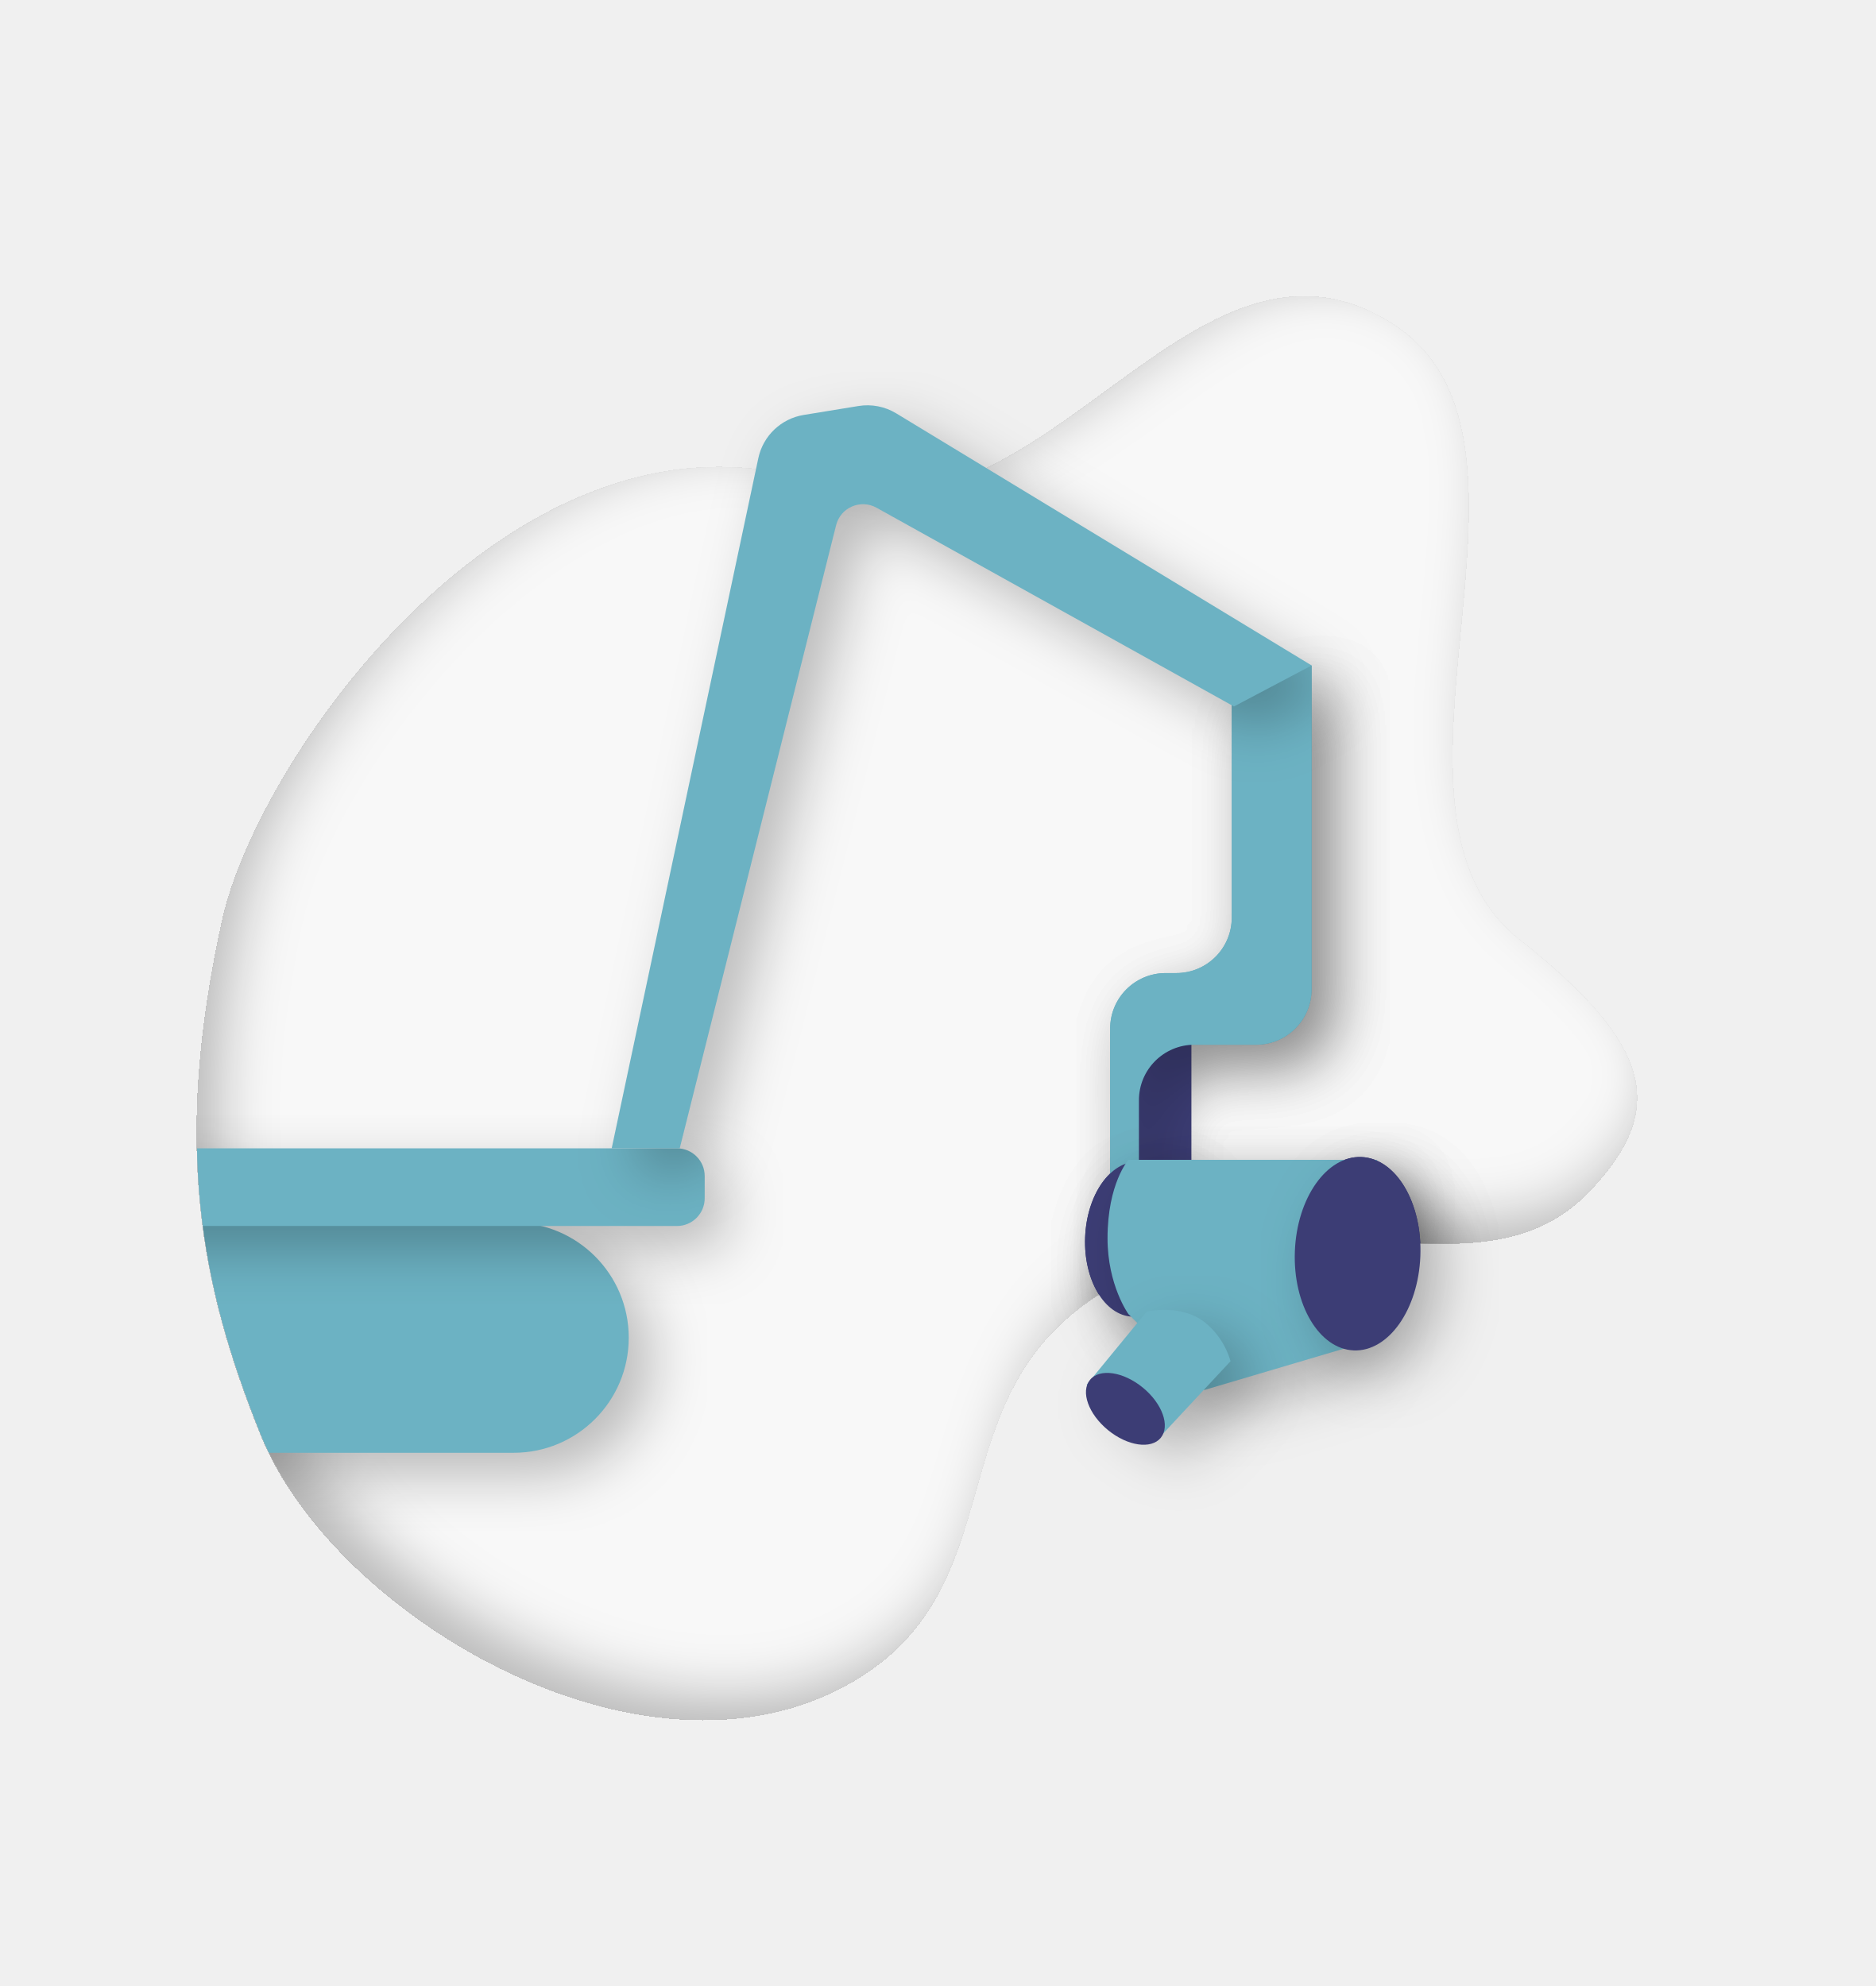
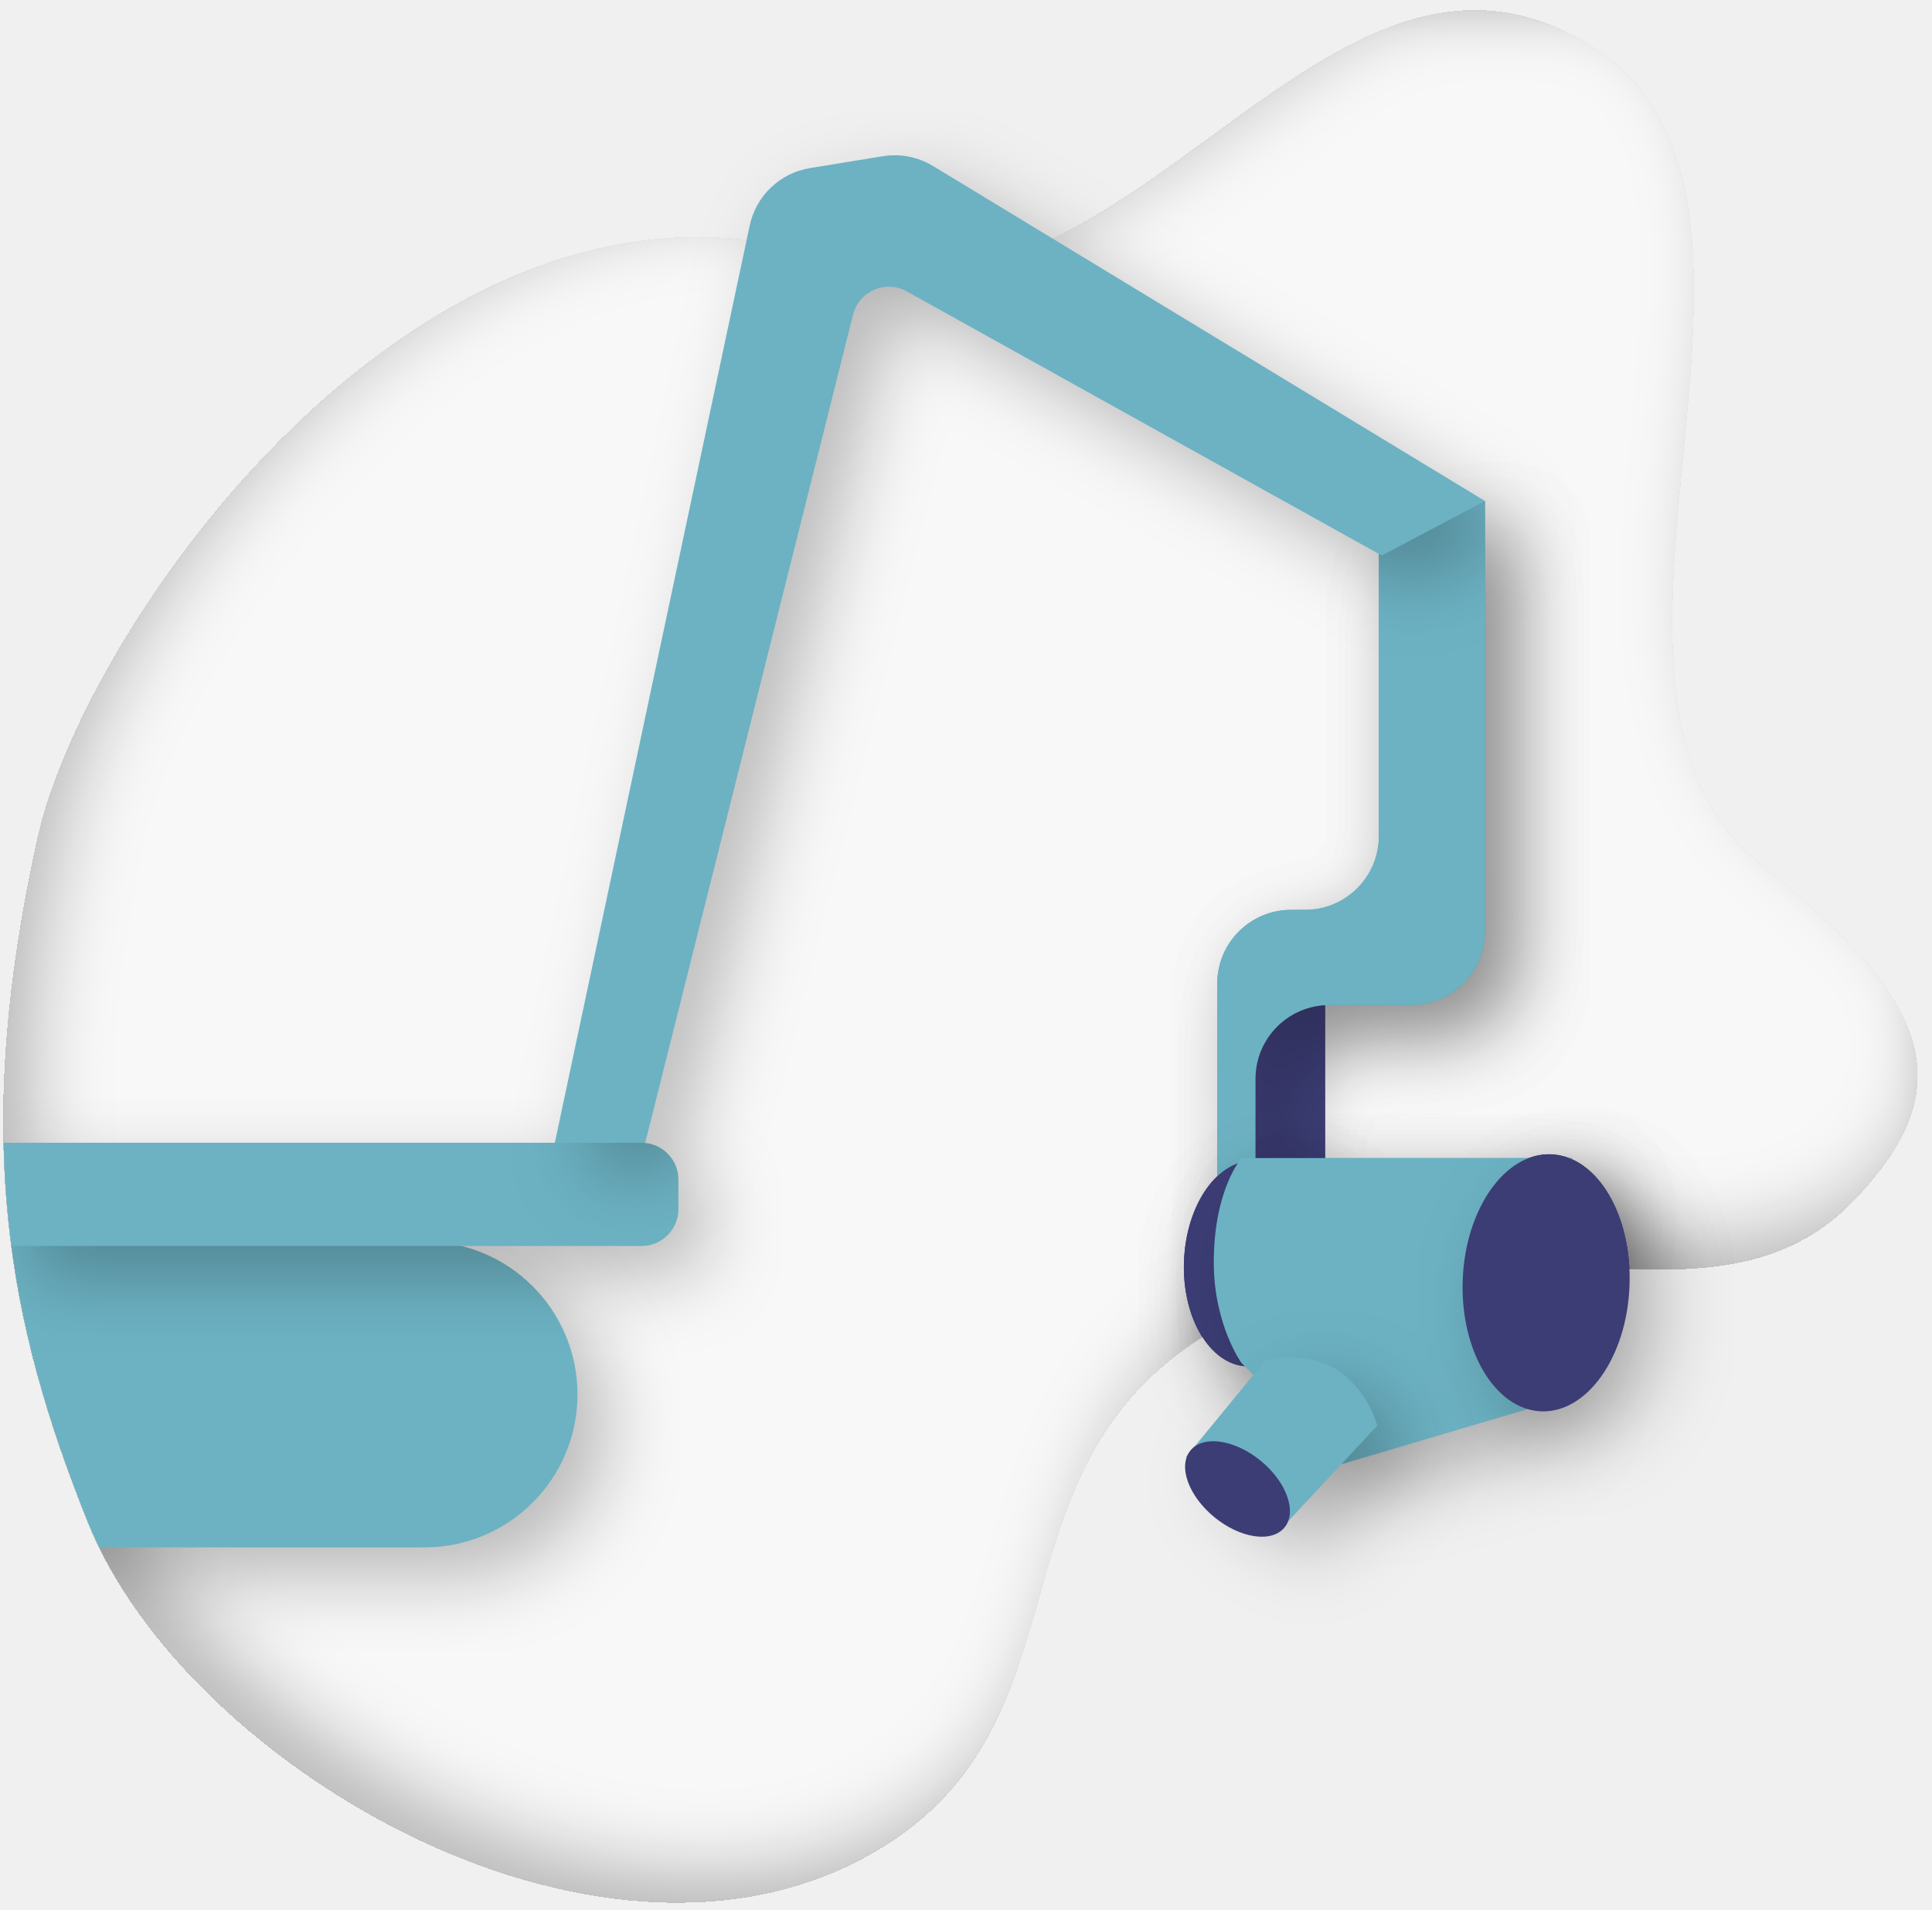
- <svg xmlns="http://www.w3.org/2000/svg" width="338" height="358" viewBox="0 0 338 358" fill="none">
-   <g filter="url(#filter0_i)">
-     <path d="M273.84 169.406C243.802 145.676 283.342 79.448 251.176 58.545C214.985 35.027 188.233 100.809 148.223 87.294C94.344 69.095 46.753 135.628 40.078 165.889C31.118 206.515 36.209 231.693 46.898 258.386C60.27 291.779 118.153 325.879 155.307 302.098C183.681 283.936 168.01 249.457 201.069 231.568C236.139 212.592 266.832 235.661 286.718 214.438C300.325 199.915 297.951 188.454 273.84 169.406Z" fill="#F8F8F8" />
-   </g>
-   <mask id="mask0" mask-type="alpha" maskUnits="userSpaceOnUse" x="35" y="53" width="261" height="258">
-     <path d="M273.84 169.407C243.802 145.676 283.342 79.448 251.176 58.545C214.985 35.027 188.233 100.809 148.223 87.294C94.344 69.095 46.753 135.628 40.078 165.89C31.118 206.515 36.209 231.693 46.898 258.386C60.27 291.779 118.153 325.879 155.307 302.098C183.681 283.936 168.01 249.457 201.069 231.568C236.139 212.592 266.832 235.661 286.718 214.438C300.325 199.915 297.951 188.454 273.84 169.407Z" fill="#EDF0F8" />
-   </mask>
-   <g mask="url(#mask0)">
-     <path d="M214.69 210.015V187.382L202.43 185.496V210.015H214.69Z" fill="#3C3D75" />
-     <g filter="url(#filter1_d)">
-       <path d="M236.379 178.325V119.954L221.991 125.381V165.408C221.991 170.931 217.514 175.408 211.991 175.408H210.072C204.55 175.408 200.072 179.885 200.072 185.408V234.062L205.259 238.306V198.325C205.259 192.802 209.736 188.325 215.259 188.325H226.379C231.902 188.325 236.379 183.848 236.379 178.325Z" fill="#6CB2C3" />
+ <svg xmlns="http://www.w3.org/2000/svg" width="262" height="259" viewBox="0 0 262 259" fill="none">
+   <g clip-path="url(#clip0)">
+     <g filter="url(#filter0_i)">
+       <path d="M238.841 117.406C208.802 93.676 248.342 27.448 216.177 6.545C179.986 -16.973 153.233 48.809 113.224 35.294C59.344 17.095 11.753 83.628 5.079 113.889C-3.882 154.515 1.209 179.693 11.898 206.386C25.27 239.779 83.154 273.879 120.307 250.098C148.681 231.936 133.01 197.457 166.07 179.568C201.14 160.592 231.833 183.661 251.718 162.438C265.326 147.915 262.952 136.454 238.841 117.406Z" fill="#F8F8F8" />
    </g>
-     <g filter="url(#filter2_d)">
-       <ellipse rx="9.063" ry="13.97" transform="matrix(-0.999245 -0.0388389 -0.0388389 0.999245 204.619 223.382)" fill="#3C3D75" />
+     <mask id="mask0" mask-type="alpha" maskUnits="userSpaceOnUse" x="0" y="1" width="261" height="258">
+       <path d="M238.841 117.407C208.802 93.676 248.342 27.448 216.177 6.545C179.986 -16.973 153.233 48.809 113.224 35.294C59.344 17.095 11.753 83.628 5.079 113.89C-3.882 154.515 1.209 179.693 11.898 206.386C25.27 239.779 83.154 273.879 120.307 250.098C148.681 231.936 133.01 197.457 166.07 179.568C201.14 160.592 231.833 183.661 251.718 162.438C265.326 147.915 262.952 136.454 238.841 117.407Z" fill="#EDF0F8" />
+     </mask>
+     <g mask="url(#mask0)">
+       <path d="M179.691 158.015V135.382L167.431 133.496V158.015H179.691Z" fill="#3C3D75" />
+       <g filter="url(#filter1_d)">
+         <path d="M201.38 126.325V67.954L186.992 73.382V113.408C186.992 118.931 182.514 123.408 176.992 123.408H175.073C169.55 123.408 165.073 127.885 165.073 133.408V182.062L170.26 186.306V146.325C170.26 140.802 174.737 136.325 180.26 136.325H191.38C196.903 136.325 201.38 131.848 201.38 126.325Z" fill="#6CB2C3" />
+       </g>
+       <g filter="url(#filter2_d)">
+         <ellipse rx="9.063" ry="13.97" transform="matrix(-0.999245 -0.0388389 -0.0388389 0.999245 169.62 171.382)" fill="#3C3D75" />
+       </g>
+       <g filter="url(#filter3_d)">
+         <path d="M207.51 191.02L213.168 157.071H168.374C168.374 157.071 164.602 161.315 164.602 171.217C164.602 179.704 168.374 184.891 168.374 184.891L182.048 198.565L207.51 191.02Z" fill="#6CB2C3" />
+       </g>
+       <g filter="url(#filter4_d)">
+         <path d="M78.313 189.135C78.313 177.677 69.025 168.388 57.566 168.388H-27.022C-29.784 168.388 -32.022 170.627 -32.022 173.388V204.882C-32.022 207.643 -29.784 209.882 -27.022 209.882H57.566C69.025 209.882 78.313 200.593 78.313 189.135Z" fill="#6CB2C3" />
+       </g>
+       <g filter="url(#filter5_d)">
+         <rect width="114" height="14" rx="5" transform="matrix(-1 0 0 1 92.0003 155)" fill="#6CB2C3" />
+       </g>
+       <g filter="url(#filter6_d)">
+         <path d="M174.032 207.052L186.763 193.378C186.763 193.378 185.813 189.234 182.048 186.305C177.804 183.005 171.675 184.419 171.675 184.419L160.83 197.622L174.032 207.052Z" fill="#6CB2C3" />
+       </g>
+       <ellipse rx="4.95" ry="8.242" transform="matrix(-0.633564 0.773691 0.773691 0.633564 167.819 201.958)" fill="#3C3D75" />
+       <g filter="url(#filter7_d)">
+         <ellipse rx="11.316" ry="17.443" transform="matrix(-0.999245 -0.0388389 -0.0388389 0.999245 209.67 173.997)" fill="#3C3D75" />
+       </g>
    </g>
-     <g filter="url(#filter3_d)">
-       <path d="M242.509 243.02L248.167 209.071H203.373C203.373 209.071 199.601 213.315 199.601 223.217C199.601 231.704 203.373 236.891 203.373 236.891L217.047 250.565L242.509 243.02Z" fill="#6CB2C3" />
+     <path d="M179.691 158.015V135.382L167.431 133.496V158.015H179.691Z" fill="#3C3D75" />
+     <g filter="url(#filter8_d)">
+       <path d="M201.38 126.325V67.955L186.992 73.382V113.408C186.992 118.931 182.515 123.408 176.992 123.408H175.073C169.55 123.408 165.073 127.885 165.073 133.408V182.062L170.26 186.306V146.325C170.26 140.802 174.737 136.325 180.26 136.325H191.38C196.903 136.325 201.38 131.848 201.38 126.325Z" fill="#6CB2C3" />
    </g>
-     <g filter="url(#filter4_d)">
-       <path d="M113.313 241.135C113.313 229.677 104.024 220.388 92.566 220.388H7.977C5.216 220.388 2.977 222.627 2.977 225.388V256.882C2.977 259.643 5.216 261.882 7.977 261.882H92.566C104.024 261.882 113.313 252.593 113.313 241.135Z" fill="#6CB2C3" />
+     <g filter="url(#filter9_d)">
+       <ellipse rx="9.063" ry="13.97" transform="matrix(-0.999245 -0.0388389 -0.0388389 0.999245 169.62 171.383)" fill="#3C3D75" />
    </g>
-     <g filter="url(#filter5_d)">
-       <rect width="114" height="14" rx="5" transform="matrix(-1 0 0 1 127 207)" fill="#6CB2C3" />
+     <g filter="url(#filter10_d)">
+       <path d="M207.51 191.021L213.168 157.071H168.374C168.374 157.071 164.602 161.315 164.602 171.217C164.602 179.704 168.374 184.891 168.374 184.891L182.048 198.565L207.51 191.021Z" fill="#6CB2C3" />
    </g>
-     <g filter="url(#filter6_d)">
-       <path d="M209.031 259.052L221.762 245.378C221.762 245.378 220.812 241.234 217.047 238.305C212.804 235.005 206.674 236.419 206.674 236.419L195.829 249.622L209.031 259.052Z" fill="#6CB2C3" />
+     <g filter="url(#filter11_d)">
+       <path d="M187.386 75.351L201.38 67.954L126.518 22.512C124.483 21.276 122.073 20.808 119.723 21.19L109.842 22.799C105.771 23.462 102.524 26.556 101.667 30.591L75.241 155H87.5L115.684 42.674C116.484 39.485 120.091 37.923 122.964 39.521L187.386 75.351Z" fill="#6CB2C3" />
    </g>
-     <ellipse rx="4.95" ry="8.242" transform="matrix(-0.633564 0.773691 0.773691 0.633564 202.819 253.958)" fill="#3C3D75" />
-     <g filter="url(#filter7_d)">
-       <ellipse rx="11.316" ry="17.443" transform="matrix(-0.999245 -0.0388389 -0.0388389 0.999245 244.67 225.997)" fill="#3C3D75" />
+     <g filter="url(#filter12_d)">
+       <path d="M174.032 207.053L186.763 193.379C186.763 193.379 185.813 189.234 182.048 186.306C177.804 183.005 171.675 184.42 171.675 184.42L160.83 197.622L174.032 207.053Z" fill="#6CB2C3" />
+     </g>
+     <ellipse rx="4.95" ry="8.242" transform="matrix(-0.633564 0.773691 0.773691 0.633564 167.82 201.958)" fill="#3C3D75" />
+     <g filter="url(#filter13_d)">
+       <ellipse rx="11.316" ry="17.443" transform="matrix(-0.999245 -0.0388389 -0.0388389 0.999245 209.67 173.997)" fill="#3C3D75" />
    </g>
  </g>
-   <path d="M214.69 210.015V187.382L202.431 185.496V210.015H214.69Z" fill="#3C3D75" />
-   <g filter="url(#filter8_d)">
-     <path d="M236.38 178.325V119.955L221.991 125.382V165.408C221.991 170.931 217.514 175.408 211.991 175.408H210.073C204.55 175.408 200.073 179.885 200.073 185.408V234.062L205.259 238.306V198.325C205.259 192.802 209.737 188.325 215.259 188.325H226.38C231.902 188.325 236.38 183.848 236.38 178.325Z" fill="#6CB2C3" />
-   </g>
-   <g filter="url(#filter9_d)">
-     <ellipse rx="9.063" ry="13.97" transform="matrix(-0.999245 -0.0388389 -0.0388389 0.999245 204.619 223.383)" fill="#3C3D75" />
-   </g>
-   <g filter="url(#filter10_d)">
-     <path d="M242.509 243.021L248.168 209.071H203.373C203.373 209.071 199.601 213.315 199.601 223.217C199.601 231.704 203.373 236.891 203.373 236.891L217.047 250.565L242.509 243.021Z" fill="#6CB2C3" />
-   </g>
-   <g filter="url(#filter11_d)">
-     <path d="M222.385 127.351L236.38 119.954L161.518 74.512C159.482 73.276 157.072 72.808 154.722 73.19L144.842 74.799C140.77 75.462 137.524 78.556 136.667 82.591L110.24 207H122.5L150.684 94.674C151.484 91.485 155.091 89.923 157.964 91.521L222.385 127.351Z" fill="#6CB2C3" />
-   </g>
-   <g filter="url(#filter12_d)">
-     <path d="M209.032 259.053L221.763 245.379C221.763 245.379 220.813 241.234 217.048 238.306C212.804 235.005 206.674 236.42 206.674 236.42L195.829 249.622L209.032 259.053Z" fill="#6CB2C3" />
-   </g>
-   <ellipse rx="4.95" ry="8.242" transform="matrix(-0.633564 0.773691 0.773691 0.633564 202.819 253.958)" fill="#3C3D75" />
-   <g filter="url(#filter13_d)">
-     <ellipse rx="11.316" ry="17.443" transform="matrix(-0.999245 -0.0388389 -0.0388389 0.999245 244.67 225.997)" fill="#3C3D75" />
-   </g>
  <defs>
-     <filter id="filter0_i" x="35.469" y="49.417" width="263.538" height="260.617" filterUnits="userSpaceOnUse" color-interpolation-filters="sRGB">
+     <filter id="filter0_i" x="0.47" y="-2.583" width="263.538" height="260.617" filterUnits="userSpaceOnUse" color-interpolation-filters="sRGB">
      <feFlood flood-opacity="0" result="BackgroundImageFix" />
      <feBlend mode="normal" in="SourceGraphic" in2="BackgroundImageFix" result="shape" />
      <feColorMatrix in="SourceAlpha" type="matrix" values="0 0 0 0 0 0 0 0 0 0 0 0 0 0 0 0 0 0 127 0" result="hardAlpha" />
      <feOffset dx="4" dy="-4" />
      <feGaussianBlur stdDeviation="5" />
      <feComposite in2="hardAlpha" operator="arithmetic" k2="-1" k3="1" />
      <feColorMatrix type="matrix" values="0 0 0 0 0 0 0 0 0 0 0 0 0 0 0 0 0 0 0.25 0" />
      <feBlend mode="normal" in2="shape" result="effect1_innerShadow" />
    </filter>
-     <filter id="filter1_d" x="194.073" y="113.954" width="56.307" height="138.351" filterUnits="userSpaceOnUse" color-interpolation-filters="sRGB">
+     <filter id="filter1_d" x="159.073" y="61.955" width="56.307" height="138.351" filterUnits="userSpaceOnUse" color-interpolation-filters="sRGB">
      <feFlood flood-opacity="0" result="BackgroundImageFix" />
      <feColorMatrix in="SourceAlpha" type="matrix" values="0 0 0 0 0 0 0 0 0 0 0 0 0 0 0 0 0 0 127 0" />
      <feOffset dx="4" dy="4" />
      <feGaussianBlur stdDeviation="5" />
      <feColorMatrix type="matrix" values="0 0 0 0 0 0 0 0 0 0 0 0 0 0 0 0 0 0 0.25 0" />
      <feBlend mode="normal" in2="BackgroundImageFix" result="effect1_dropShadow" />
      <feBlend mode="normal" in="SourceGraphic" in2="effect1_dropShadow" result="shape" />
    </filter>
-     <filter id="filter2_d" x="189.546" y="203.418" width="38.146" height="47.929" filterUnits="userSpaceOnUse" color-interpolation-filters="sRGB">
+     <filter id="filter2_d" x="154.547" y="151.418" width="38.146" height="47.929" filterUnits="userSpaceOnUse" color-interpolation-filters="sRGB">
      <feFlood flood-opacity="0" result="BackgroundImageFix" />
      <feColorMatrix in="SourceAlpha" type="matrix" values="0 0 0 0 0 0 0 0 0 0 0 0 0 0 0 0 0 0 127 0" />
      <feOffset dx="4" dy="4" />
      <feGaussianBlur stdDeviation="5" />
      <feColorMatrix type="matrix" values="0 0 0 0 0 0 0 0 0 0 0 0 0 0 0 0 0 0 0.25 0" />
      <feBlend mode="normal" in2="BackgroundImageFix" result="effect1_dropShadow" />
      <feBlend mode="normal" in="SourceGraphic" in2="effect1_dropShadow" result="shape" />
    </filter>
-     <filter id="filter3_d" x="193.601" y="203.071" width="68.566" height="61.494" filterUnits="userSpaceOnUse" color-interpolation-filters="sRGB">
+     <filter id="filter3_d" x="158.602" y="151.071" width="68.566" height="61.494" filterUnits="userSpaceOnUse" color-interpolation-filters="sRGB">
      <feFlood flood-opacity="0" result="BackgroundImageFix" />
      <feColorMatrix in="SourceAlpha" type="matrix" values="0 0 0 0 0 0 0 0 0 0 0 0 0 0 0 0 0 0 127 0" />
      <feOffset dx="4" dy="4" />
      <feGaussianBlur stdDeviation="5" />
      <feColorMatrix type="matrix" values="0 0 0 0 0 0 0 0 0 0 0 0 0 0 0 0 0 0 0.25 0" />
      <feBlend mode="normal" in2="BackgroundImageFix" result="effect1_dropShadow" />
      <feBlend mode="normal" in="SourceGraphic" in2="effect1_dropShadow" result="shape" />
    </filter>
-     <filter id="filter4_d" x="-3.023" y="214.388" width="130.335" height="61.494" filterUnits="userSpaceOnUse" color-interpolation-filters="sRGB">
+     <filter id="filter4_d" x="-38.022" y="162.388" width="130.335" height="61.494" filterUnits="userSpaceOnUse" color-interpolation-filters="sRGB">
      <feFlood flood-opacity="0" result="BackgroundImageFix" />
      <feColorMatrix in="SourceAlpha" type="matrix" values="0 0 0 0 0 0 0 0 0 0 0 0 0 0 0 0 0 0 127 0" />
      <feOffset dx="4" dy="4" />
      <feGaussianBlur stdDeviation="5" />
      <feColorMatrix type="matrix" values="0 0 0 0 0 0 0 0 0 0 0 0 0 0 0 0 0 0 0.25 0" />
      <feBlend mode="normal" in2="BackgroundImageFix" result="effect1_dropShadow" />
      <feBlend mode="normal" in="SourceGraphic" in2="effect1_dropShadow" result="shape" />
    </filter>
-     <filter id="filter5_d" x="7" y="201" width="134" height="34" filterUnits="userSpaceOnUse" color-interpolation-filters="sRGB">
+     <filter id="filter5_d" x="-28" y="149" width="134" height="34" filterUnits="userSpaceOnUse" color-interpolation-filters="sRGB">
      <feFlood flood-opacity="0" result="BackgroundImageFix" />
      <feColorMatrix in="SourceAlpha" type="matrix" values="0 0 0 0 0 0 0 0 0 0 0 0 0 0 0 0 0 0 127 0" />
      <feOffset dx="4" dy="4" />
      <feGaussianBlur stdDeviation="5" />
      <feColorMatrix type="matrix" values="0 0 0 0 0 0 0 0 0 0 0 0 0 0 0 0 0 0 0.25 0" />
      <feBlend mode="normal" in2="BackgroundImageFix" result="effect1_dropShadow" />
      <feBlend mode="normal" in="SourceGraphic" in2="effect1_dropShadow" result="shape" />
    </filter>
-     <filter id="filter6_d" x="189.829" y="230.118" width="45.934" height="42.934" filterUnits="userSpaceOnUse" color-interpolation-filters="sRGB">
+     <filter id="filter6_d" x="154.83" y="178.118" width="45.934" height="42.934" filterUnits="userSpaceOnUse" color-interpolation-filters="sRGB">
      <feFlood flood-opacity="0" result="BackgroundImageFix" />
      <feColorMatrix in="SourceAlpha" type="matrix" values="0 0 0 0 0 0 0 0 0 0 0 0 0 0 0 0 0 0 127 0" />
      <feOffset dx="4" dy="4" />
      <feGaussianBlur stdDeviation="5" />
      <feColorMatrix type="matrix" values="0 0 0 0 0 0 0 0 0 0 0 0 0 0 0 0 0 0 0.25 0" />
      <feBlend mode="normal" in2="BackgroundImageFix" result="effect1_dropShadow" />
      <feBlend mode="normal" in="SourceGraphic" in2="effect1_dropShadow" result="shape" />
    </filter>
-     <filter id="filter7_d" x="227.341" y="202.561" width="42.657" height="54.871" filterUnits="userSpaceOnUse" color-interpolation-filters="sRGB">
+     <filter id="filter7_d" x="192.342" y="150.561" width="42.657" height="54.871" filterUnits="userSpaceOnUse" color-interpolation-filters="sRGB">
      <feFlood flood-opacity="0" result="BackgroundImageFix" />
      <feColorMatrix in="SourceAlpha" type="matrix" values="0 0 0 0 0 0 0 0 0 0 0 0 0 0 0 0 0 0 127 0" />
      <feOffset dx="4" dy="4" />
      <feGaussianBlur stdDeviation="5" />
      <feColorMatrix type="matrix" values="0 0 0 0 0 0 0 0 0 0 0 0 0 0 0 0 0 0 0.25 0" />
      <feBlend mode="normal" in2="BackgroundImageFix" result="effect1_dropShadow" />
      <feBlend mode="normal" in="SourceGraphic" in2="effect1_dropShadow" result="shape" />
    </filter>
-     <filter id="filter8_d" x="194.073" y="113.955" width="56.307" height="138.351" filterUnits="userSpaceOnUse" color-interpolation-filters="sRGB">
+     <filter id="filter8_d" x="159.073" y="61.955" width="56.307" height="138.351" filterUnits="userSpaceOnUse" color-interpolation-filters="sRGB">
      <feFlood flood-opacity="0" result="BackgroundImageFix" />
      <feColorMatrix in="SourceAlpha" type="matrix" values="0 0 0 0 0 0 0 0 0 0 0 0 0 0 0 0 0 0 127 0" />
      <feOffset dx="4" dy="4" />
      <feGaussianBlur stdDeviation="5" />
      <feColorMatrix type="matrix" values="0 0 0 0 0 0 0 0 0 0 0 0 0 0 0 0 0 0 0.25 0" />
      <feBlend mode="normal" in2="BackgroundImageFix" result="effect1_dropShadow" />
      <feBlend mode="normal" in="SourceGraphic" in2="effect1_dropShadow" result="shape" />
    </filter>
-     <filter id="filter9_d" x="189.546" y="203.418" width="38.146" height="47.929" filterUnits="userSpaceOnUse" color-interpolation-filters="sRGB">
+     <filter id="filter9_d" x="154.547" y="151.418" width="38.146" height="47.929" filterUnits="userSpaceOnUse" color-interpolation-filters="sRGB">
      <feFlood flood-opacity="0" result="BackgroundImageFix" />
      <feColorMatrix in="SourceAlpha" type="matrix" values="0 0 0 0 0 0 0 0 0 0 0 0 0 0 0 0 0 0 127 0" />
      <feOffset dx="4" dy="4" />
      <feGaussianBlur stdDeviation="5" />
      <feColorMatrix type="matrix" values="0 0 0 0 0 0 0 0 0 0 0 0 0 0 0 0 0 0 0.25 0" />
      <feBlend mode="normal" in2="BackgroundImageFix" result="effect1_dropShadow" />
      <feBlend mode="normal" in="SourceGraphic" in2="effect1_dropShadow" result="shape" />
    </filter>
-     <filter id="filter10_d" x="193.601" y="203.071" width="68.566" height="61.494" filterUnits="userSpaceOnUse" color-interpolation-filters="sRGB">
+     <filter id="filter10_d" x="158.602" y="151.071" width="68.566" height="61.494" filterUnits="userSpaceOnUse" color-interpolation-filters="sRGB">
      <feFlood flood-opacity="0" result="BackgroundImageFix" />
      <feColorMatrix in="SourceAlpha" type="matrix" values="0 0 0 0 0 0 0 0 0 0 0 0 0 0 0 0 0 0 127 0" />
      <feOffset dx="4" dy="4" />
      <feGaussianBlur stdDeviation="5" />
      <feColorMatrix type="matrix" values="0 0 0 0 0 0 0 0 0 0 0 0 0 0 0 0 0 0 0.25 0" />
      <feBlend mode="normal" in2="BackgroundImageFix" result="effect1_dropShadow" />
      <feBlend mode="normal" in="SourceGraphic" in2="effect1_dropShadow" result="shape" />
    </filter>
-     <filter id="filter11_d" x="104.24" y="67.061" width="146.139" height="153.939" filterUnits="userSpaceOnUse" color-interpolation-filters="sRGB">
+     <filter id="filter11_d" x="69.241" y="15.06" width="146.139" height="153.939" filterUnits="userSpaceOnUse" color-interpolation-filters="sRGB">
      <feFlood flood-opacity="0" result="BackgroundImageFix" />
      <feColorMatrix in="SourceAlpha" type="matrix" values="0 0 0 0 0 0 0 0 0 0 0 0 0 0 0 0 0 0 127 0" />
      <feOffset dx="4" dy="4" />
      <feGaussianBlur stdDeviation="5" />
      <feColorMatrix type="matrix" values="0 0 0 0 0 0 0 0 0 0 0 0 0 0 0 0 0 0 0.25 0" />
      <feBlend mode="normal" in2="BackgroundImageFix" result="effect1_dropShadow" />
      <feBlend mode="normal" in="SourceGraphic" in2="effect1_dropShadow" result="shape" />
    </filter>
-     <filter id="filter12_d" x="189.829" y="230.118" width="45.934" height="42.934" filterUnits="userSpaceOnUse" color-interpolation-filters="sRGB">
+     <filter id="filter12_d" x="154.83" y="178.118" width="45.934" height="42.934" filterUnits="userSpaceOnUse" color-interpolation-filters="sRGB">
      <feFlood flood-opacity="0" result="BackgroundImageFix" />
      <feColorMatrix in="SourceAlpha" type="matrix" values="0 0 0 0 0 0 0 0 0 0 0 0 0 0 0 0 0 0 127 0" />
      <feOffset dx="4" dy="4" />
      <feGaussianBlur stdDeviation="5" />
      <feColorMatrix type="matrix" values="0 0 0 0 0 0 0 0 0 0 0 0 0 0 0 0 0 0 0.25 0" />
      <feBlend mode="normal" in2="BackgroundImageFix" result="effect1_dropShadow" />
      <feBlend mode="normal" in="SourceGraphic" in2="effect1_dropShadow" result="shape" />
    </filter>
-     <filter id="filter13_d" x="227.341" y="202.561" width="42.657" height="54.871" filterUnits="userSpaceOnUse" color-interpolation-filters="sRGB">
+     <filter id="filter13_d" x="192.342" y="150.561" width="42.657" height="54.871" filterUnits="userSpaceOnUse" color-interpolation-filters="sRGB">
      <feFlood flood-opacity="0" result="BackgroundImageFix" />
      <feColorMatrix in="SourceAlpha" type="matrix" values="0 0 0 0 0 0 0 0 0 0 0 0 0 0 0 0 0 0 127 0" />
      <feOffset dx="4" dy="4" />
      <feGaussianBlur stdDeviation="5" />
      <feColorMatrix type="matrix" values="0 0 0 0 0 0 0 0 0 0 0 0 0 0 0 0 0 0 0.25 0" />
      <feBlend mode="normal" in2="BackgroundImageFix" result="effect1_dropShadow" />
      <feBlend mode="normal" in="SourceGraphic" in2="effect1_dropShadow" result="shape" />
    </filter>
+     <clipPath id="clip0">
+       <rect width="262" height="259" fill="white" />
+     </clipPath>
  </defs>
</svg>
